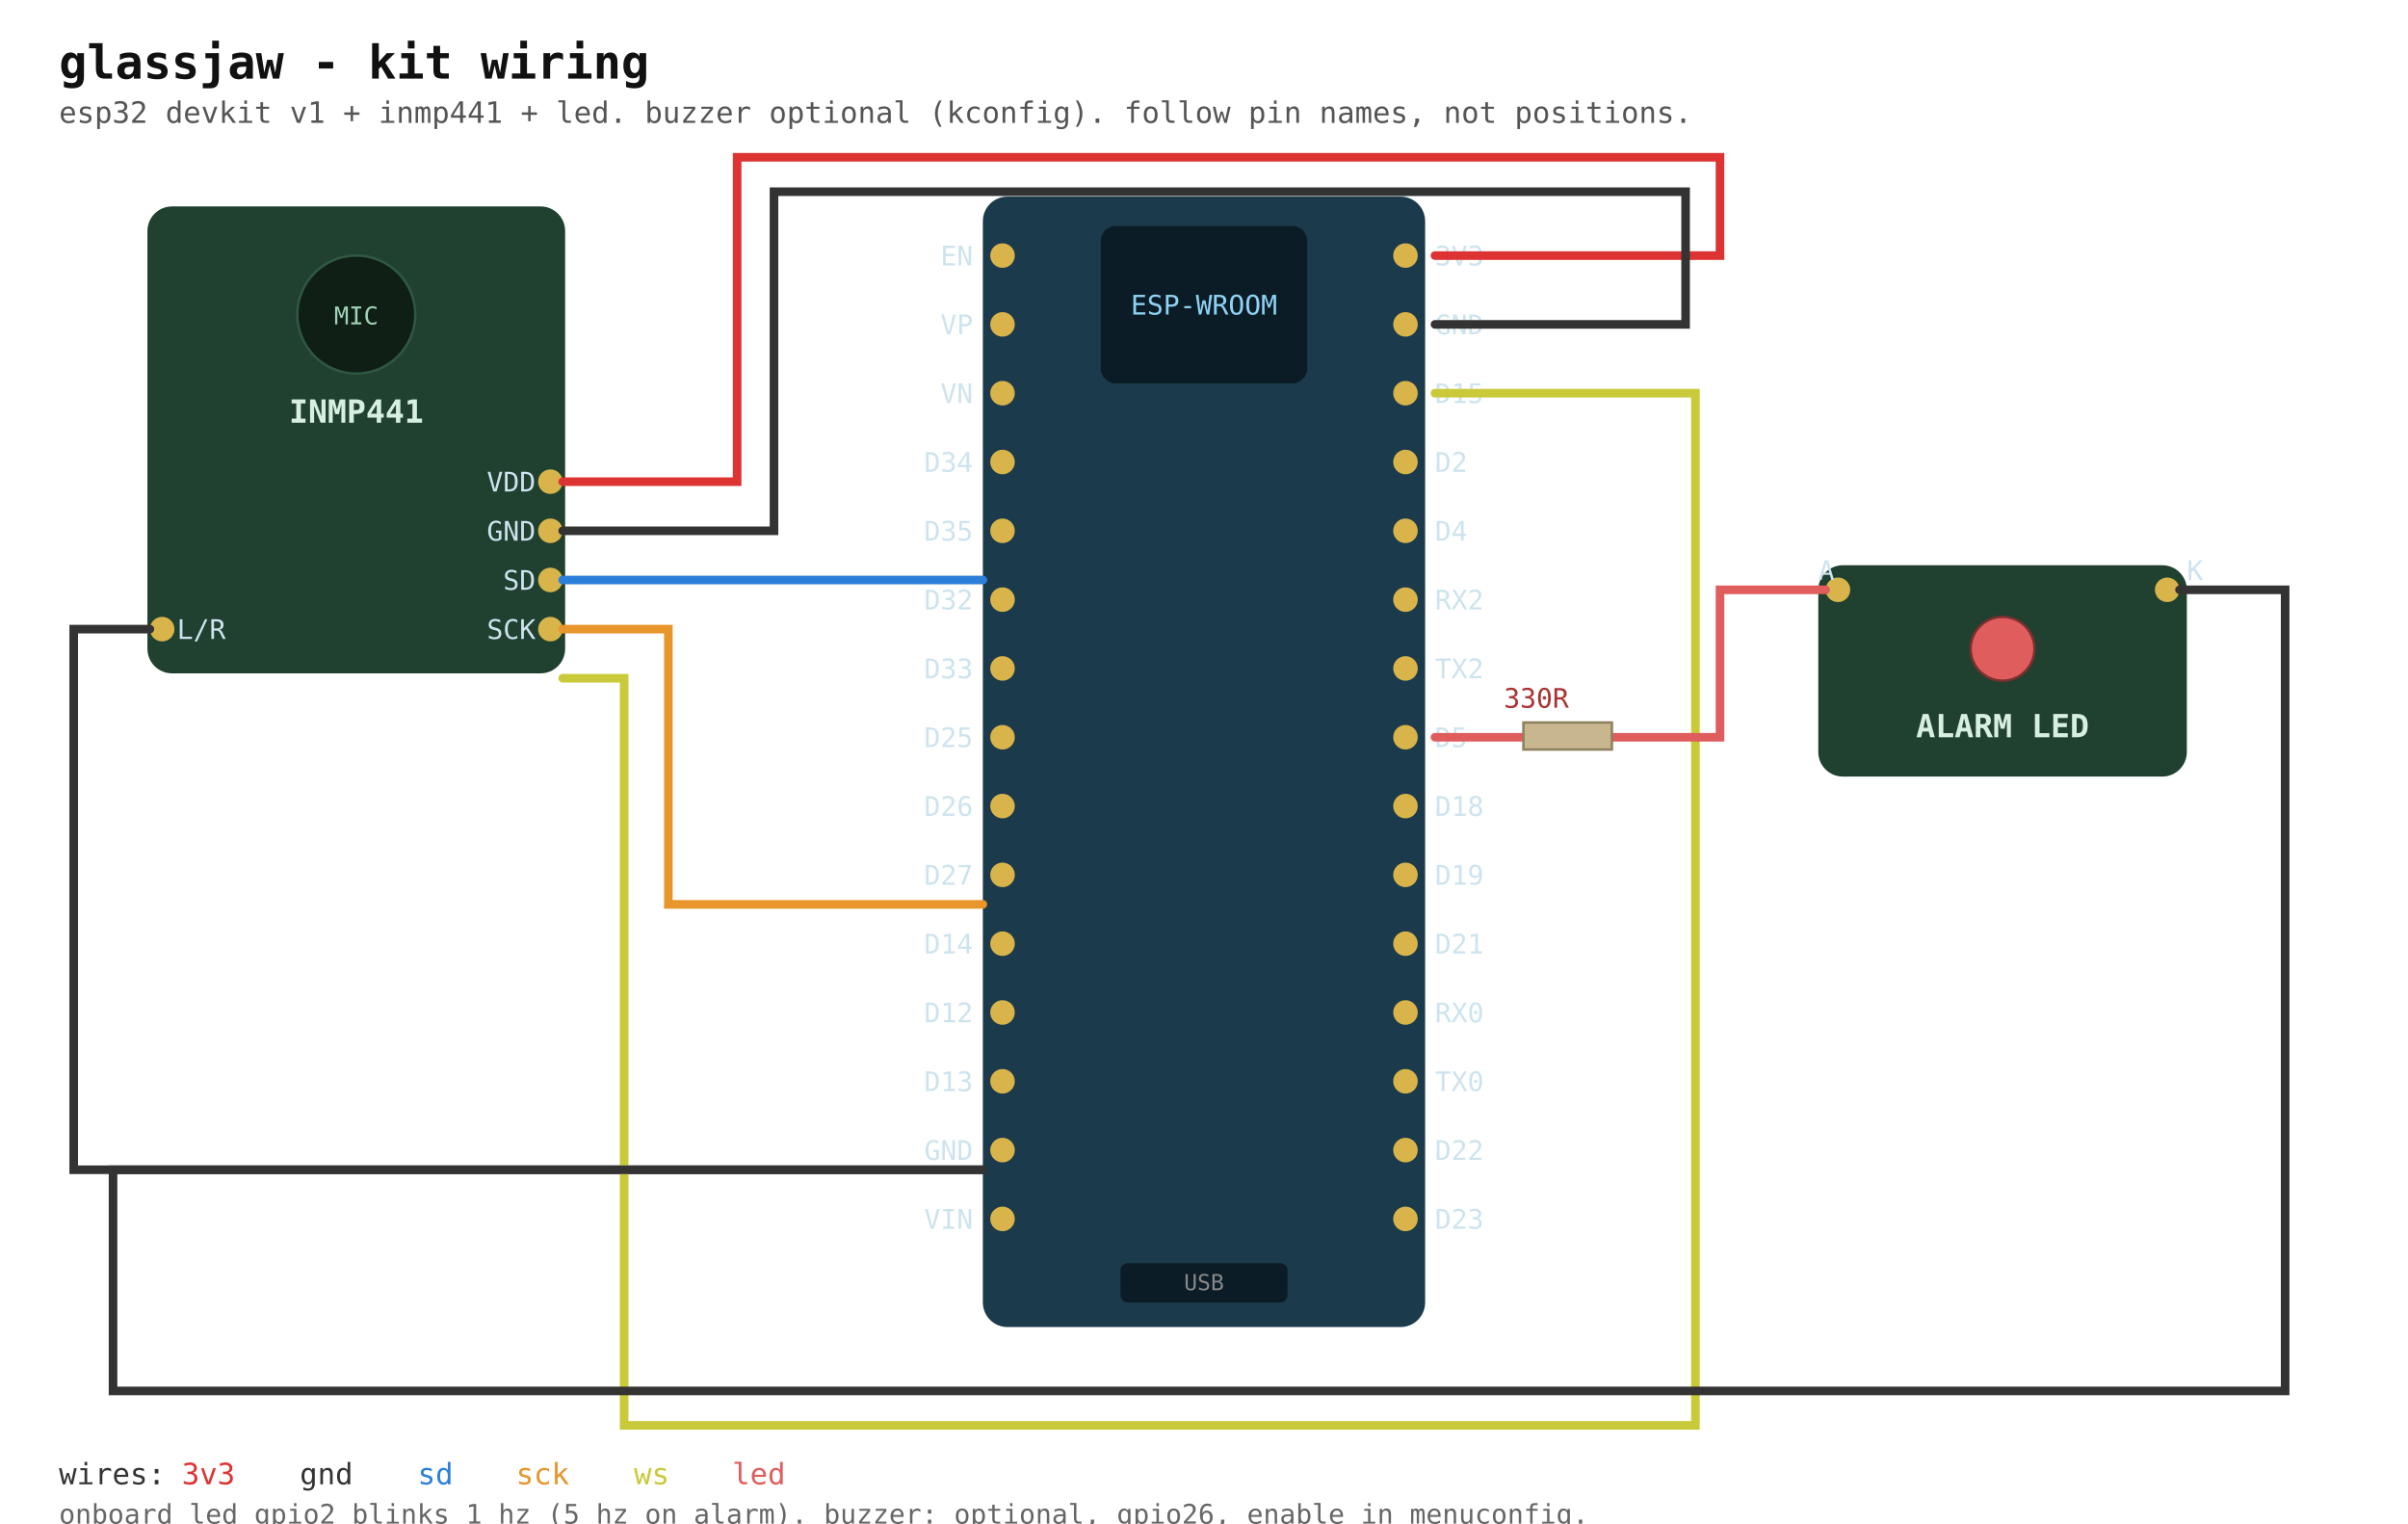
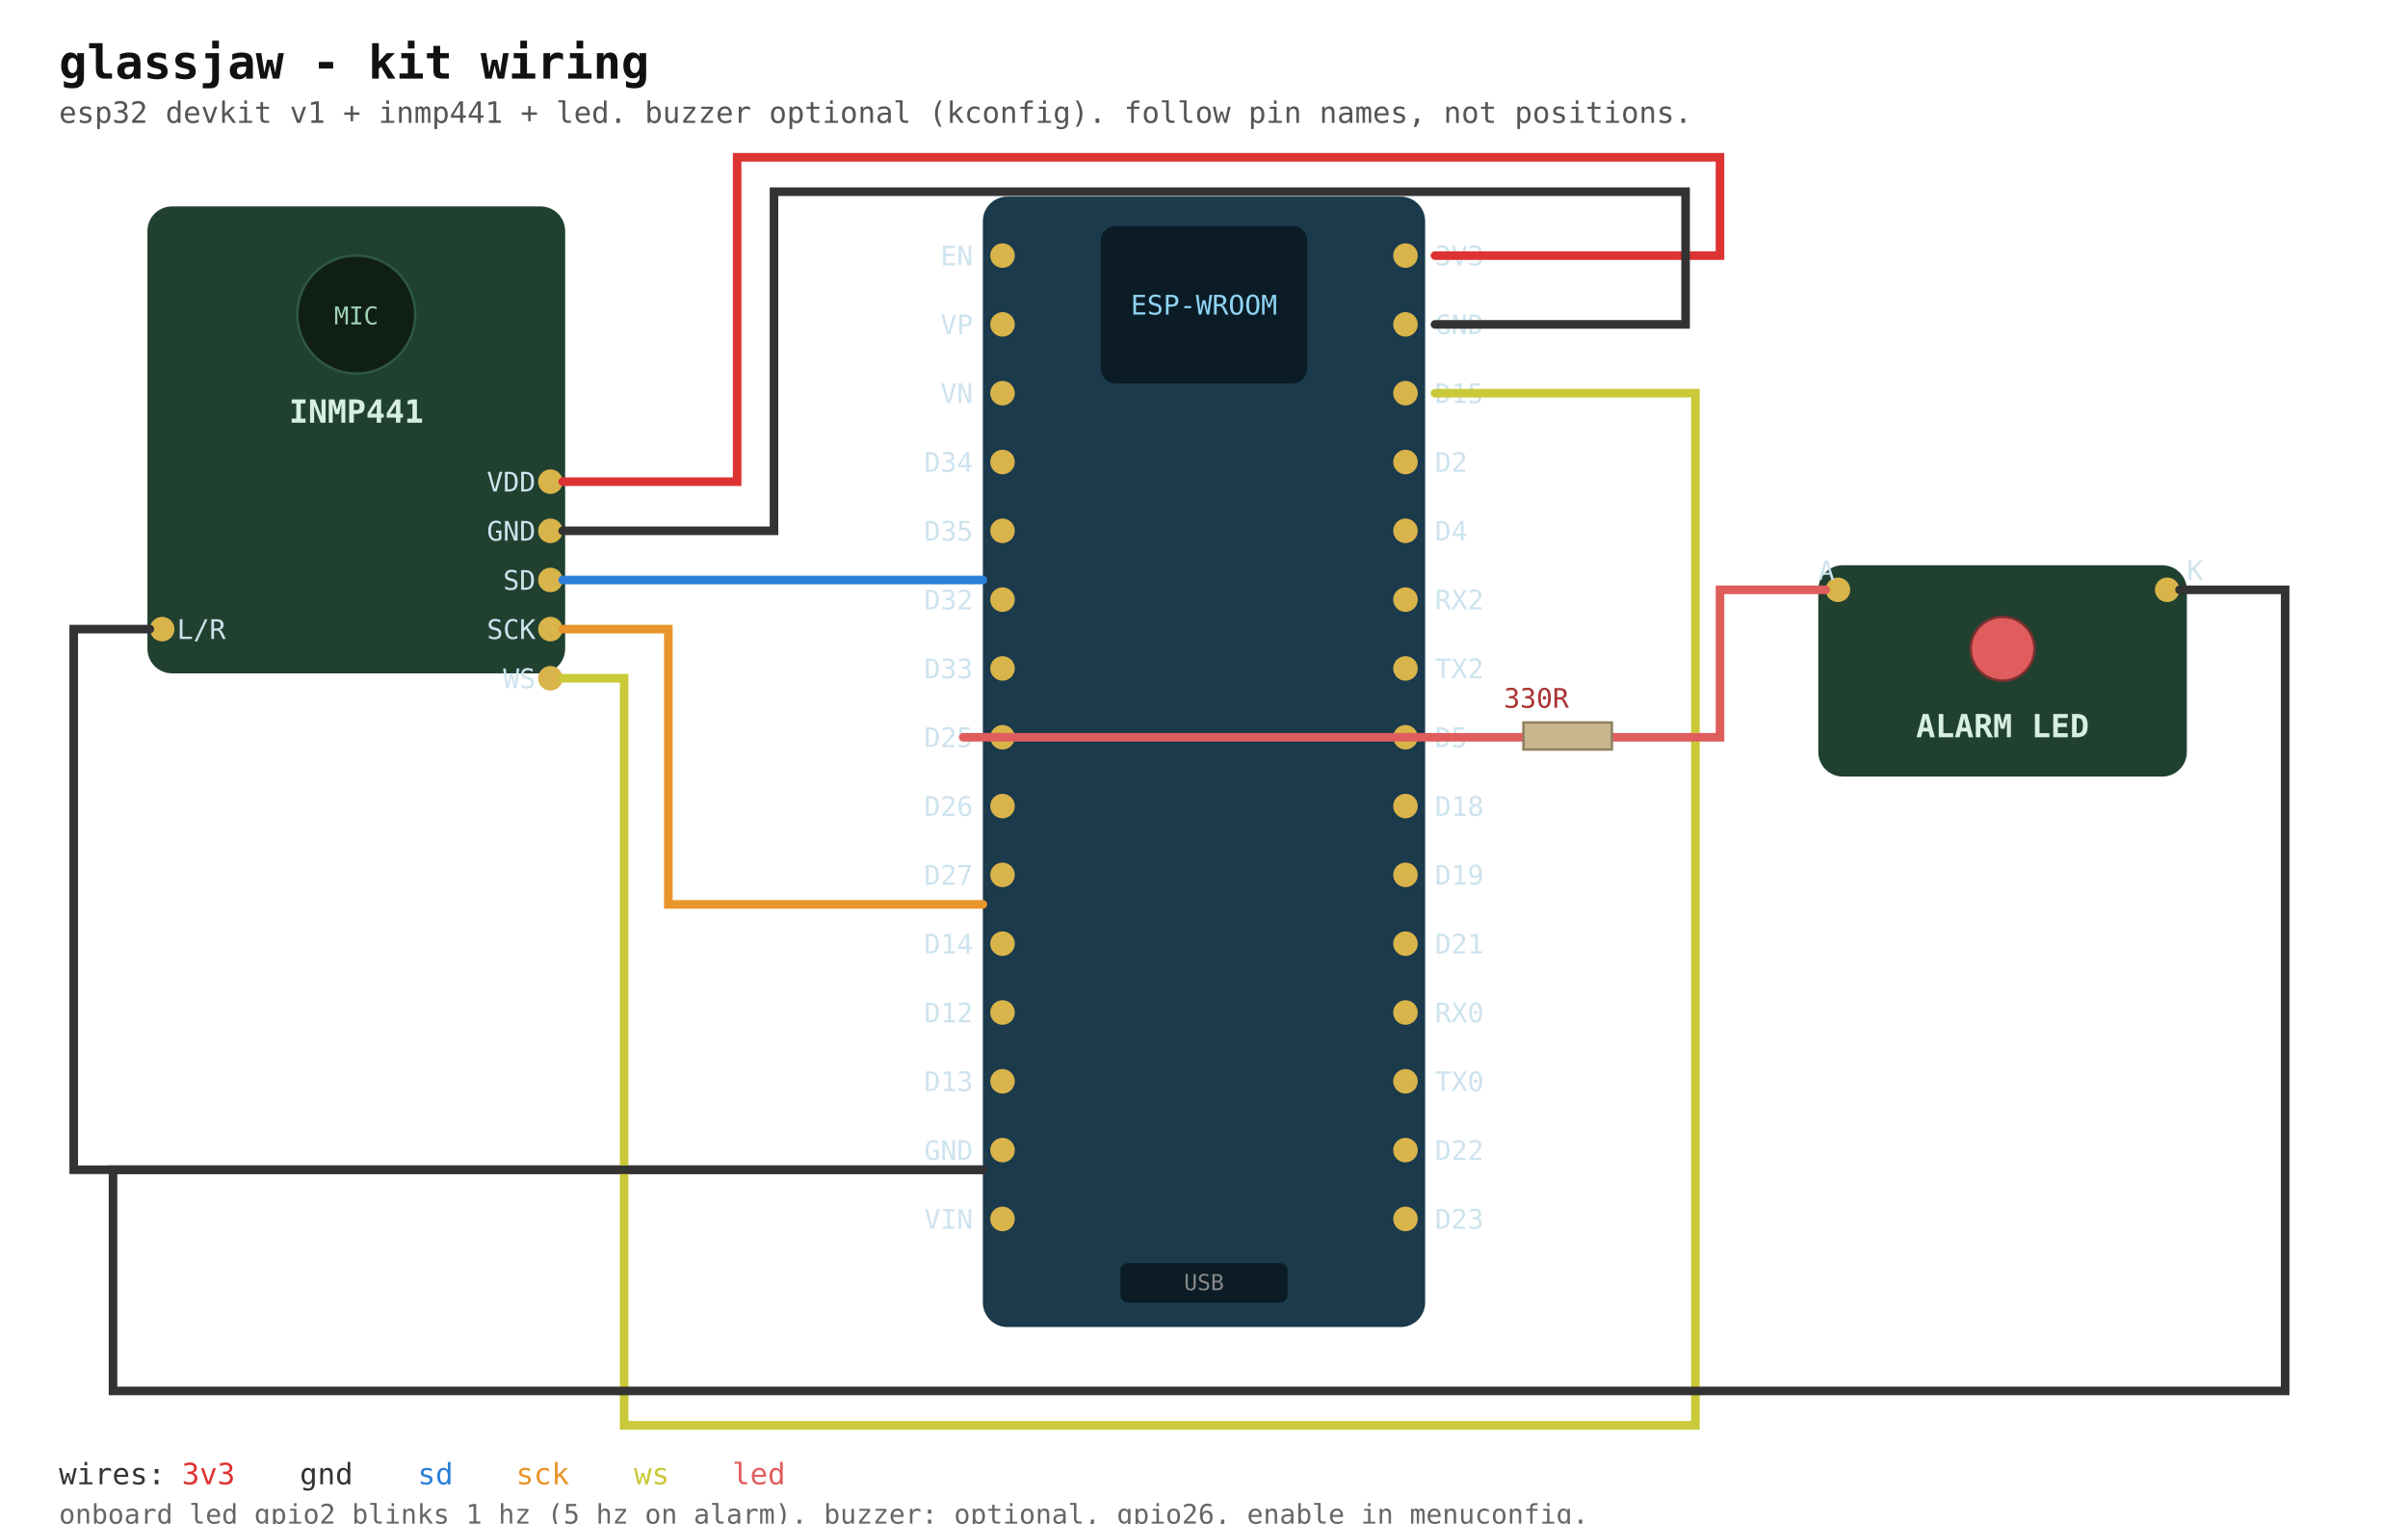
<svg xmlns="http://www.w3.org/2000/svg" viewBox="0 0 980 620" font-family="ui-monospace,Menlo,monospace">
  <defs>
    <marker id="a" markerWidth="8" markerHeight="8" refX="7" refY="4" orient="auto">
      <path d="M0,0 L8,4 L0,8 z" fill="#4a7fa5" />
    </marker>
    <marker id="g" markerWidth="8" markerHeight="8" refX="7" refY="4" orient="auto">
      <path d="M0,0 L8,4 L0,8 z" fill="#c9a227" />
    </marker>
  </defs>
  <text x="24" y="32" font-size="19" fill="#111" font-weight="bold">glassjaw - kit wiring</text>
  <text x="24" y="50" font-size="12" fill="#555">esp32 devkit v1 + inmp441 + led. buzzer optional (kconfig). follow pin names, not positions.</text>
  <rect x="400" y="80" width="180" height="460" rx="10" fill="#1b3a4b" />
  <rect x="448" y="92" width="84" height="64" rx="6" fill="#0b1c26" />
  <text x="490" y="128" text-anchor="middle" fill="#8fd3f4" font-size="11">ESP-WROOM</text>
  <rect x="456" y="514" width="68" height="16" rx="3" fill="#0b1c26" />
  <text x="490" y="525" text-anchor="middle" fill="#888" font-size="9">USB</text>
  <circle cx="408" cy="104" r="5" fill="#d9b44a" />
  <text x="396" y="108" text-anchor="end" fill="#cde3ee" font-size="11">EN</text>
  <circle cx="408" cy="132" r="5" fill="#d9b44a" />
  <text x="396" y="136" text-anchor="end" fill="#cde3ee" font-size="11">VP</text>
  <circle cx="408" cy="160" r="5" fill="#d9b44a" />
  <text x="396" y="164" text-anchor="end" fill="#cde3ee" font-size="11">VN</text>
  <circle cx="408" cy="188" r="5" fill="#d9b44a" />
  <text x="396" y="192" text-anchor="end" fill="#cde3ee" font-size="11">D34</text>
  <circle cx="408" cy="216" r="5" fill="#d9b44a" />
  <text x="396" y="220" text-anchor="end" fill="#cde3ee" font-size="11">D35</text>
  <circle cx="408" cy="244" r="5" fill="#d9b44a" />
  <text x="396" y="248" text-anchor="end" fill="#cde3ee" font-size="11">D32</text>
  <circle cx="408" cy="272" r="5" fill="#d9b44a" />
  <text x="396" y="276" text-anchor="end" fill="#cde3ee" font-size="11">D33</text>
  <circle cx="408" cy="300" r="5" fill="#d9b44a" />
  <text x="396" y="304" text-anchor="end" fill="#cde3ee" font-size="11">D25</text>
  <circle cx="408" cy="328" r="5" fill="#d9b44a" />
  <text x="396" y="332" text-anchor="end" fill="#cde3ee" font-size="11">D26</text>
  <circle cx="408" cy="356" r="5" fill="#d9b44a" />
  <text x="396" y="360" text-anchor="end" fill="#cde3ee" font-size="11">D27</text>
  <circle cx="408" cy="384" r="5" fill="#d9b44a" />
  <text x="396" y="388" text-anchor="end" fill="#cde3ee" font-size="11">D14</text>
  <circle cx="408" cy="412" r="5" fill="#d9b44a" />
  <text x="396" y="416" text-anchor="end" fill="#cde3ee" font-size="11">D12</text>
  <circle cx="408" cy="440" r="5" fill="#d9b44a" />
  <text x="396" y="444" text-anchor="end" fill="#cde3ee" font-size="11">D13</text>
  <circle cx="408" cy="468" r="5" fill="#d9b44a" />
  <text x="396" y="472" text-anchor="end" fill="#cde3ee" font-size="11">GND</text>
  <circle cx="408" cy="496" r="5" fill="#d9b44a" />
  <text x="396" y="500" text-anchor="end" fill="#cde3ee" font-size="11">VIN</text>
  <circle cx="572" cy="104" r="5" fill="#d9b44a" />
  <text x="584" y="108" text-anchor="start" fill="#cde3ee" font-size="11">3V3</text>
  <circle cx="572" cy="132" r="5" fill="#d9b44a" />
  <text x="584" y="136" text-anchor="start" fill="#cde3ee" font-size="11">GND</text>
  <circle cx="572" cy="160" r="5" fill="#d9b44a" />
  <text x="584" y="164" text-anchor="start" fill="#cde3ee" font-size="11">D15</text>
  <circle cx="572" cy="188" r="5" fill="#d9b44a" />
  <text x="584" y="192" text-anchor="start" fill="#cde3ee" font-size="11">D2</text>
  <circle cx="572" cy="216" r="5" fill="#d9b44a" />
  <text x="584" y="220" text-anchor="start" fill="#cde3ee" font-size="11">D4</text>
  <circle cx="572" cy="244" r="5" fill="#d9b44a" />
  <text x="584" y="248" text-anchor="start" fill="#cde3ee" font-size="11">RX2</text>
  <circle cx="572" cy="272" r="5" fill="#d9b44a" />
  <text x="584" y="276" text-anchor="start" fill="#cde3ee" font-size="11">TX2</text>
  <circle cx="572" cy="300" r="5" fill="#d9b44a" />
  <text x="584" y="304" text-anchor="start" fill="#cde3ee" font-size="11">D5</text>
  <circle cx="572" cy="328" r="5" fill="#d9b44a" />
  <text x="584" y="332" text-anchor="start" fill="#cde3ee" font-size="11">D18</text>
  <circle cx="572" cy="356" r="5" fill="#d9b44a" />
  <text x="584" y="360" text-anchor="start" fill="#cde3ee" font-size="11">D19</text>
  <circle cx="572" cy="384" r="5" fill="#d9b44a" />
  <text x="584" y="388" text-anchor="start" fill="#cde3ee" font-size="11">D21</text>
  <circle cx="572" cy="412" r="5" fill="#d9b44a" />
  <text x="584" y="416" text-anchor="start" fill="#cde3ee" font-size="11">RX0</text>
  <circle cx="572" cy="440" r="5" fill="#d9b44a" />
  <text x="584" y="444" text-anchor="start" fill="#cde3ee" font-size="11">TX0</text>
  <circle cx="572" cy="468" r="5" fill="#d9b44a" />
  <text x="584" y="472" text-anchor="start" fill="#cde3ee" font-size="11">D22</text>
  <circle cx="572" cy="496" r="5" fill="#d9b44a" />
  <text x="584" y="500" text-anchor="start" fill="#cde3ee" font-size="11">D23</text>
  <rect x="60" y="84" width="170" height="190" rx="10" fill="#204030" />
  <circle cx="145" cy="128" r="24" fill="#101f16" stroke="#2e5842" />
  <text x="145" y="132" text-anchor="middle" fill="#9fd3b4" font-size="10">MIC</text>
  <text x="145" y="172" text-anchor="middle" fill="#d7efe0" font-size="13" font-weight="bold">INMP441</text>
  <circle cx="224" cy="196" r="5" fill="#d9b44a" />
  <text x="218" y="200" text-anchor="end" fill="#cde3ee" font-size="11">VDD</text>
  <circle cx="224" cy="216" r="5" fill="#d9b44a" />
  <text x="218" y="220" text-anchor="end" fill="#cde3ee" font-size="11">GND</text>
  <circle cx="224" cy="236" r="5" fill="#d9b44a" />
  <text x="218" y="240" text-anchor="end" fill="#cde3ee" font-size="11">SD</text>
  <circle cx="224" cy="256" r="5" fill="#d9b44a" />
  <text x="218" y="260" text-anchor="end" fill="#cde3ee" font-size="11">SCK</text>
+   <circle cx="224" cy="276" r="5" fill="#d9b44a" />
+   <text x="218" y="280" text-anchor="end" fill="#cde3ee" font-size="11">WS</text>
  <circle cx="66" cy="256" r="5" fill="#d9b44a" />
  <text x="72" y="260" text-anchor="start" fill="#cde3ee" font-size="11">L/R</text>
  <rect x="740" y="230" width="150" height="86" rx="10" fill="#204030" />
  <circle cx="815" cy="264" r="13" fill="#e05d5d" stroke="#7c2f2f" />
  <text x="815" y="300" text-anchor="middle" fill="#d7efe0" font-size="13" font-weight="bold">ALARM LED</text>
  <circle cx="748" cy="240" r="5" fill="#d9b44a" />
  <text x="740" y="236" text-anchor="start" fill="#cde3ee" font-size="11">A</text>
  <circle cx="882" cy="240" r="5" fill="#d9b44a" />
  <text x="890" y="236" text-anchor="start" fill="#cde3ee" font-size="11">K</text>
  <path d="M 229 196 H 300 V 64 H 700 V 104 H 584" stroke="#d33" stroke-width="3.5" fill="none" stroke-linecap="round" />
  <path d="M 229 216 H 315 V 78 H 686 V 132 H 584" stroke="#333" stroke-width="3.5" fill="none" stroke-linecap="round" />
  <path d="M 61 256 H 30 V 476 H 400" stroke="#333" stroke-width="3.5" fill="none" stroke-linecap="round" />
  <path d="M 229 236 H 290 V 236 H 400" stroke="#2b7fd9" stroke-width="3.5" fill="none" stroke-linecap="round" />
  <path d="M 229 256 H 272 V 368 H 400" stroke="#e8952b" stroke-width="3.5" fill="none" stroke-linecap="round" />
  <path d="M 229 276 H 254 V 580 H 690 V 160 H 584" stroke="#c9c93a" stroke-width="3.5" fill="none" stroke-linecap="round" />
-   <path d="M 743 240 H 700 V 300 H 584" stroke="#e05d5d" stroke-width="3.5" fill="none" stroke-linecap="round" />
+   <path d="M 743 240 H 700 V 300 H 392" stroke="#e05d5d" stroke-width="3.5" fill="none" stroke-linecap="round" />
  <rect x="620" y="294" width="36" height="11" fill="#c8b78e" stroke="#8f8060" />
  <text x="612" y="288" fill="#a33" font-size="11">330R</text>
  <path d="M 887 240 H 930 V 566 H 46 V 476 H 400" stroke="#333" stroke-width="3.5" fill="none" stroke-linecap="round" />
  <text x="24" y="604" font-size="12" fill="#333">wires:</text>
  <text x="74" y="604" font-size="12" fill="#d33">3v3</text>
  <text x="122" y="604" font-size="12" fill="#333">gnd</text>
  <text x="170" y="604" font-size="12" fill="#2b7fd9">sd</text>
  <text x="210" y="604" font-size="12" fill="#e8952b">sck</text>
  <text x="258" y="604" font-size="12" fill="#c9c93a">ws</text>
  <text x="298" y="604" font-size="12" fill="#e05d5d">led</text>
  <text x="24" y="620" font-size="11" fill="#666">onboard led gpio2 blinks 1 hz (5 hz on alarm). buzzer: optional, gpio26, enable in menuconfig.</text>
</svg>
